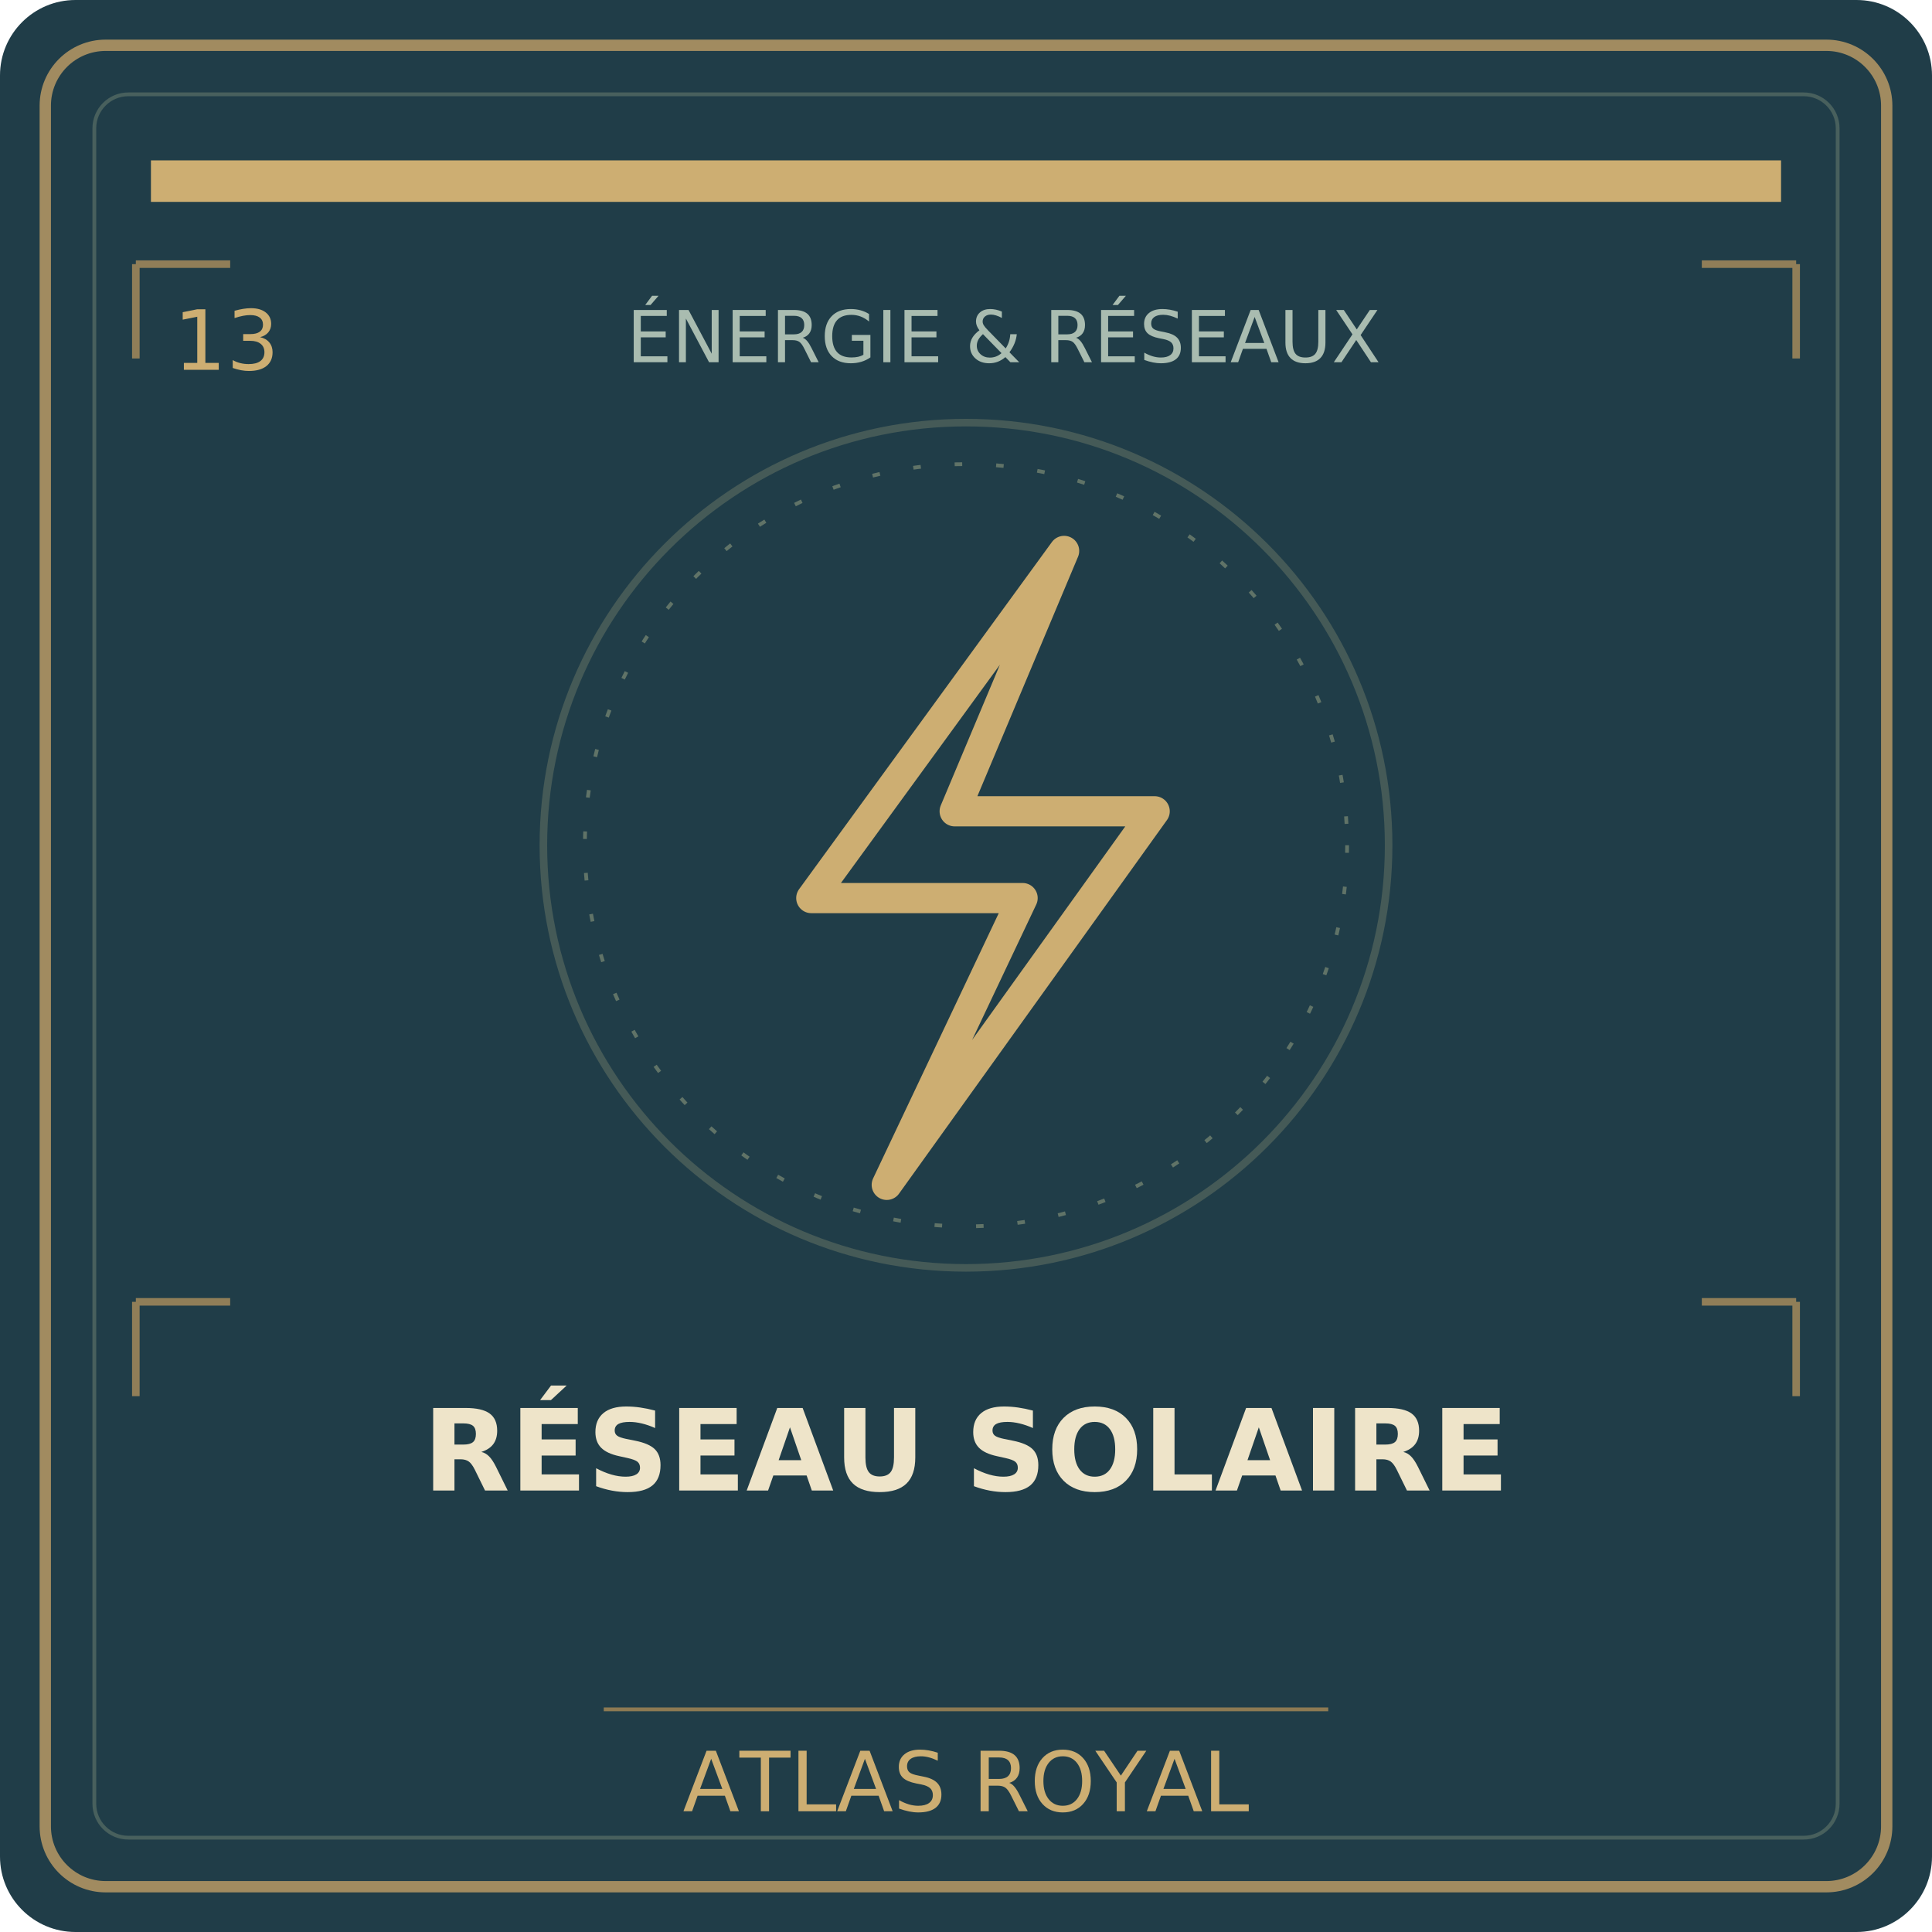
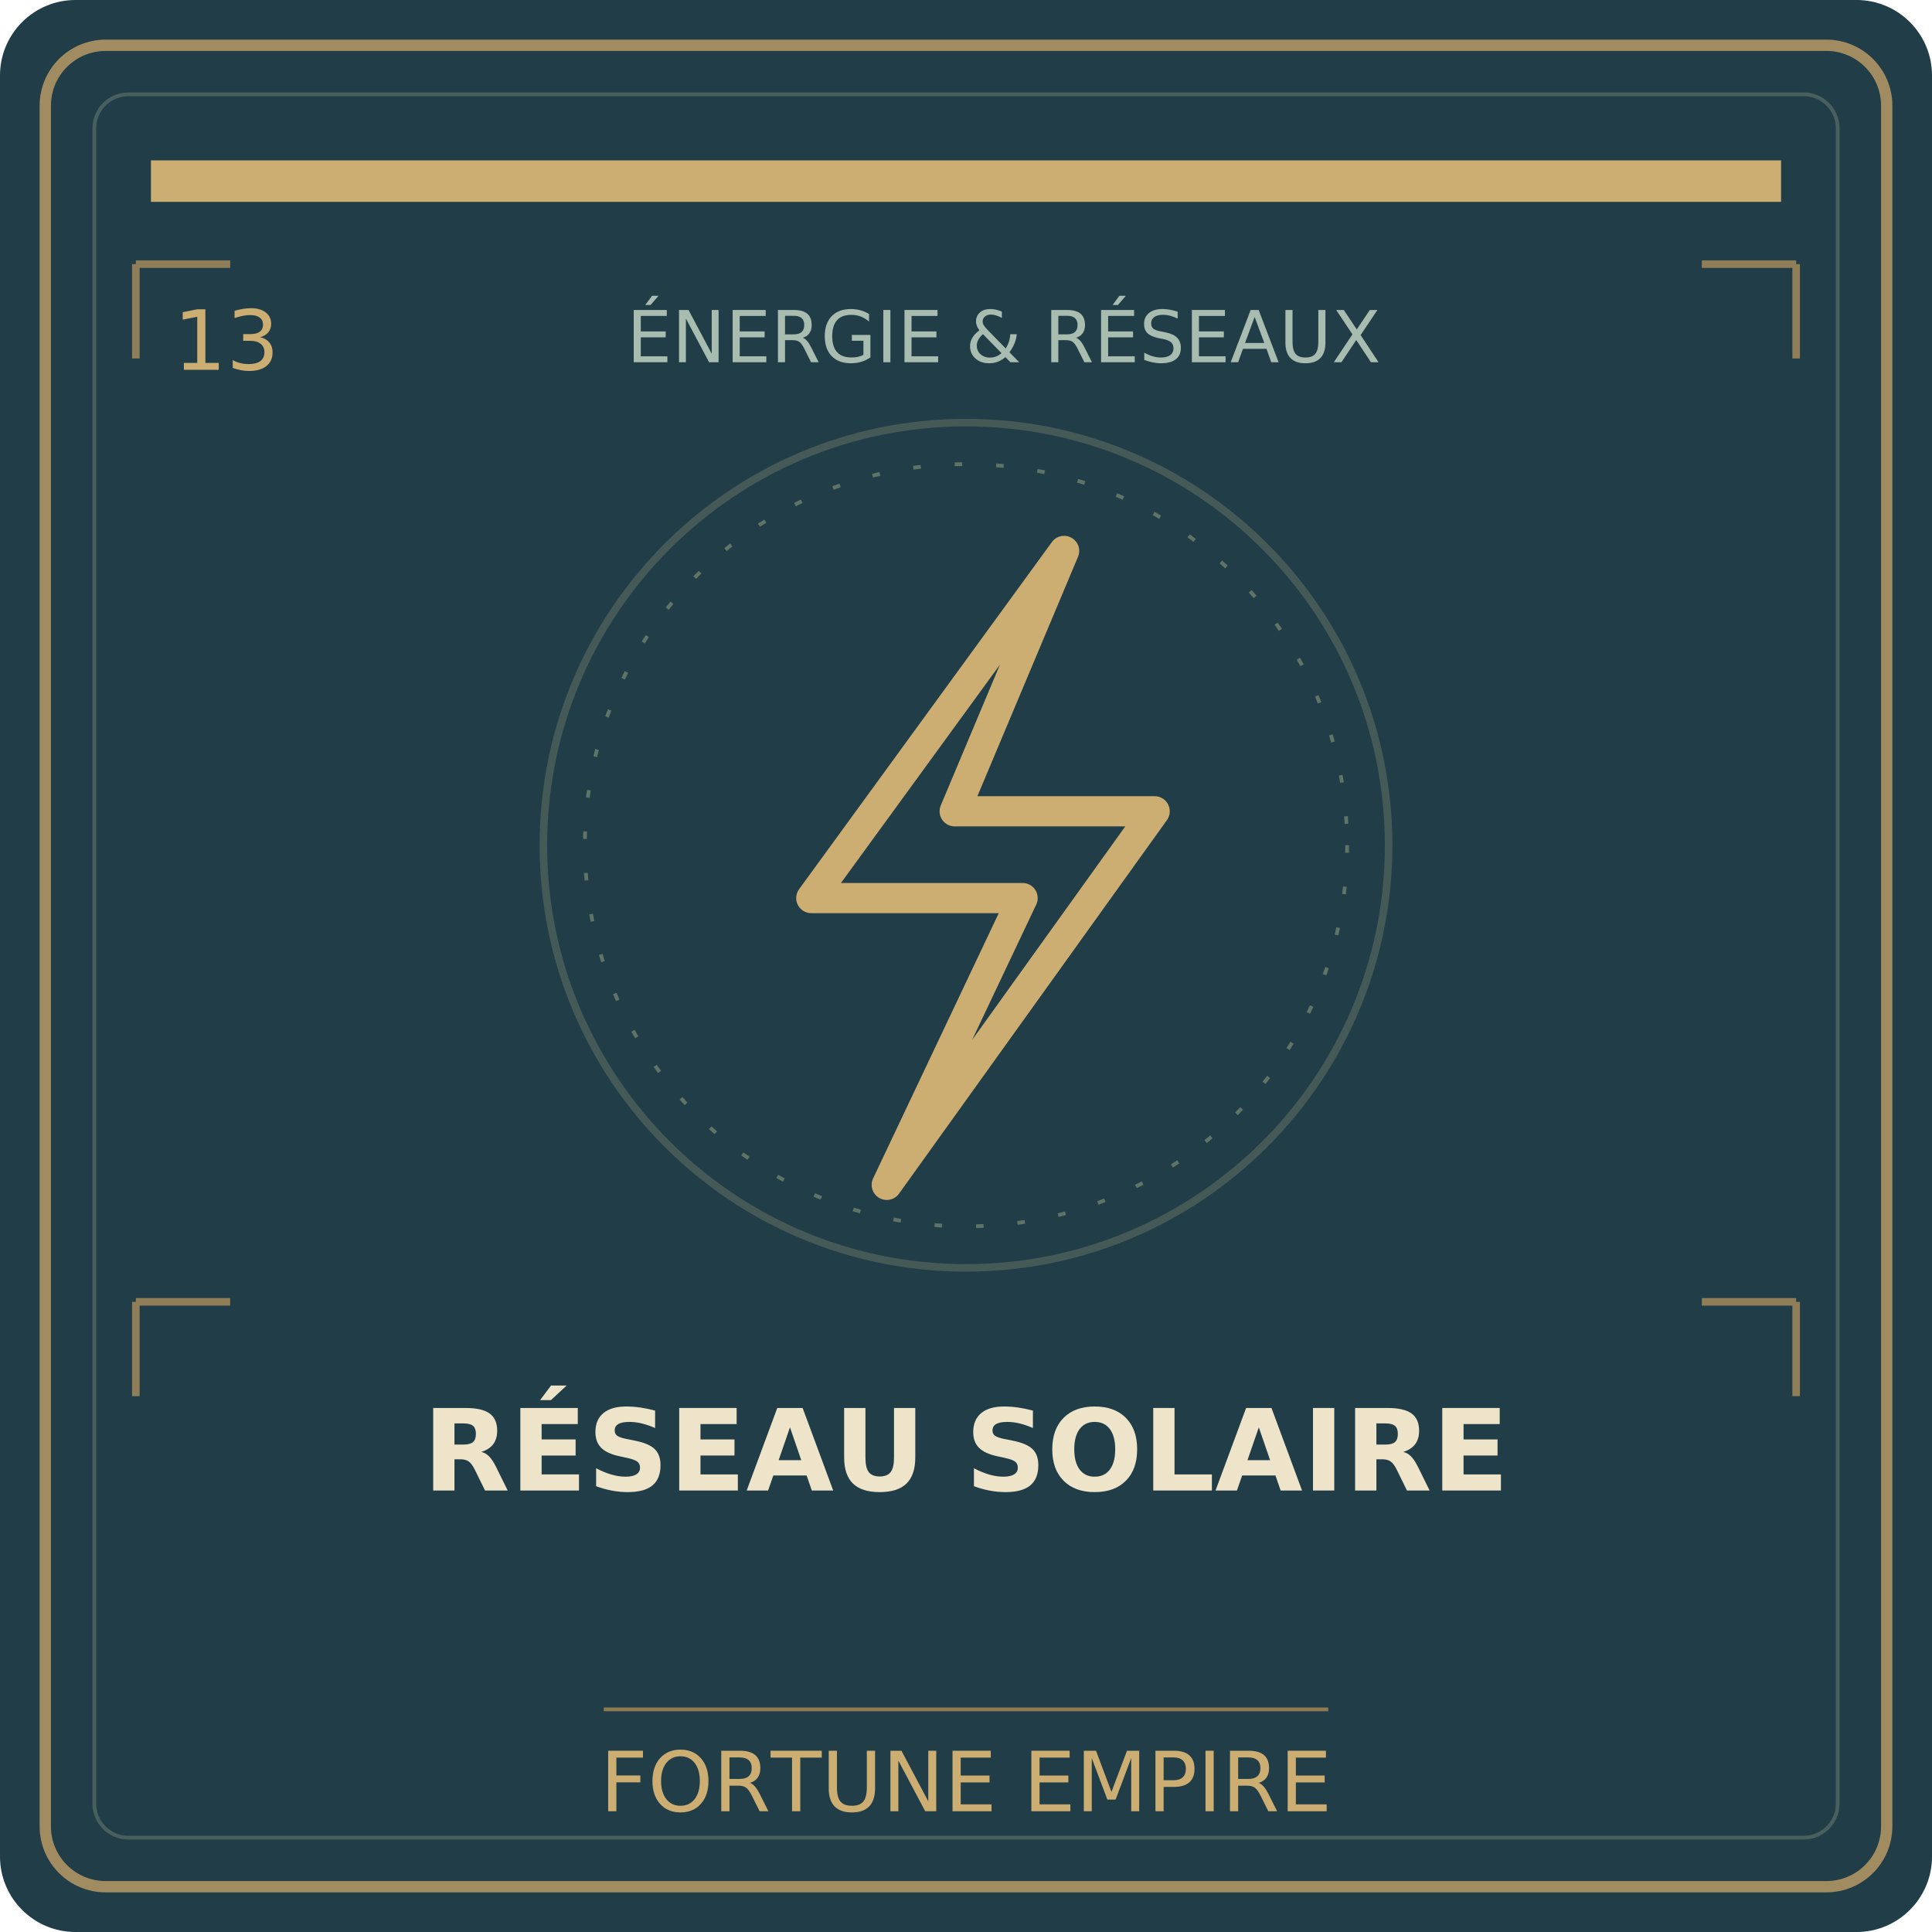
<svg xmlns="http://www.w3.org/2000/svg" width="768" height="768" viewBox="0 0 512 512" font-family="DejaVu Sans, sans-serif">
  <rect width="512" height="512" rx="20" fill="#203d48" />
  <rect x="12" y="12" width="488" height="488" rx="16" fill="none" stroke="#a18b60" stroke-width="3" />
  <rect x="25" y="25" width="462" height="462" rx="9" fill="none" stroke="#48605d" />
  <path d="M40 48H472" stroke="#CDAE72" stroke-width="11" />
  <path d="M36 70h25m-25 0v25M476 70h-25m25 0v25" stroke="#907e58" stroke-width="2" fill="none" />
  <path d="M36 345h25m-25 0v25M476 345h-25m25 0v25" stroke="#907e58" stroke-width="2" fill="none" />
  <g fill="#CDAE72" aria-label="13" transform="translate(46.00293 98)">
    <path d="M254 170H584V1309L225 1237V1421L582 1493H784V170H1114V0H254Z" transform="translate(0 0) scale(0.01074219 -0.01074219)" />
    <path d="M831 805Q976 774 1057.5 676.0Q1139 578 1139 434Q1139 213 987.0 92.0Q835 -29 555 -29Q461 -29 361.5 -10.5Q262 8 156 45V240Q240 191 340.0 166.0Q440 141 549 141Q739 141 838.5 216.0Q938 291 938 434Q938 566 845.5 640.5Q753 715 588 715H414V881H596Q745 881 824.0 940.5Q903 1000 903 1112Q903 1227 821.5 1288.5Q740 1350 588 1350Q505 1350 410.0 1332.0Q315 1314 201 1276V1456Q316 1488 416.5 1504.0Q517 1520 606 1520Q836 1520 970.0 1415.5Q1104 1311 1104 1133Q1104 1009 1033.0 923.5Q962 838 831 805Z" transform="translate(13.99707 0) scale(0.01074219 -0.01074219)" />
  </g>
  <g fill="#a9bcb0" aria-label="ÉNERGIE &amp; RÉSEAUX" transform="translate(166.0784 96)">
    <path d="M201 1493H1145V1323H403V881H1114V711H403V170H1163V0H201ZM725 1899H910L682 1635H529Z" transform="translate(0 0) scale(0.009277344 -0.009277344)" />
    <path d="M201 1493H473L1135 244V1493H1331V0H1059L397 1249V0H201Z" transform="translate(12.00488 0) scale(0.009277344 -0.009277344)" />
    <path d="M201 1493H1145V1323H403V881H1114V711H403V170H1163V0H201Z" transform="translate(26.21777 0) scale(0.009277344 -0.009277344)" />
    <path d="M909 700Q974 678 1035.5 606.0Q1097 534 1159 408L1364 0H1147L956 383Q882 533 812.5 582.0Q743 631 623 631H403V0H201V1493H657Q913 1493 1039.0 1386.0Q1165 1279 1165 1063Q1165 922 1099.5 829.0Q1034 736 909 700ZM403 1327V797H657Q803 797 877.5 864.5Q952 932 952 1063Q952 1194 877.5 1260.5Q803 1327 657 1327Z" transform="translate(38.22266 0) scale(0.009277344 -0.009277344)" />
    <path d="M1219 213V614H889V780H1419V139Q1302 56 1161.0 13.5Q1020 -29 860 -29Q510 -29 312.5 175.5Q115 380 115 745Q115 1111 312.5 1315.5Q510 1520 860 1520Q1006 1520 1137.5 1484.0Q1269 1448 1380 1378V1163Q1268 1258 1142.0 1306.0Q1016 1354 877 1354Q603 1354 465.5 1201.0Q328 1048 328 745Q328 443 465.5 290.0Q603 137 877 137Q984 137 1068.0 155.5Q1152 174 1219 213Z" transform="translate(51.42432 0) scale(0.009277344 -0.009277344)" />
    <path d="M201 1493H403V0H201Z" transform="translate(66.14746 0) scale(0.009277344 -0.009277344)" />
    <path d="M201 1493H1145V1323H403V881H1114V711H403V170H1163V0H201Z" transform="translate(71.75098 0) scale(0.009277344 -0.009277344)" />
    <path d="M498 803Q407 722 364.5 641.5Q322 561 322 473Q322 327 428.0 230.0Q534 133 694 133Q789 133 872.0 164.5Q955 196 1028 260ZM639 915 1147 395Q1206 484 1239.0 585.5Q1272 687 1278 801H1464Q1452 669 1400.0 540.0Q1348 411 1255 285L1534 0H1282L1139 147Q1035 58 921.0 14.5Q807 -29 676 -29Q435 -29 282.0 108.5Q129 246 129 461Q129 589 196.0 701.5Q263 814 397 913Q349 976 324.0 1038.5Q299 1101 299 1161Q299 1323 410.0 1421.5Q521 1520 705 1520Q788 1520 870.5 1502.0Q953 1484 1038 1448V1266Q951 1313 872.0 1337.5Q793 1362 725 1362Q620 1362 554.5 1306.5Q489 1251 489 1163Q489 1112 518.5 1060.5Q548 1009 639 915Z" transform="translate(89.79541 0) scale(0.009277344 -0.009277344)" />
    <path d="M909 700Q974 678 1035.5 606.0Q1097 534 1159 408L1364 0H1147L956 383Q882 533 812.5 582.0Q743 631 623 631H403V0H201V1493H657Q913 1493 1039.0 1386.0Q1165 1279 1165 1063Q1165 922 1099.5 829.0Q1034 736 909 700ZM403 1327V797H657Q803 797 877.5 864.5Q952 932 952 1063Q952 1194 877.5 1260.5Q803 1327 657 1327Z" transform="translate(110.6509 0) scale(0.009277344 -0.009277344)" />
    <path d="M201 1493H1145V1323H403V881H1114V711H403V170H1163V0H201ZM725 1899H910L682 1635H529Z" transform="translate(123.8525 0) scale(0.009277344 -0.009277344)" />
    <path d="M1096 1444V1247Q981 1302 879.0 1329.0Q777 1356 682 1356Q517 1356 427.5 1292.0Q338 1228 338 1110Q338 1011 397.5 960.5Q457 910 623 879L745 854Q971 811 1078.5 702.5Q1186 594 1186 412Q1186 195 1040.5 83.0Q895 -29 614 -29Q508 -29 388.5 -5.0Q269 19 141 66V274Q264 205 382.0 170.0Q500 135 614 135Q787 135 881.0 203.0Q975 271 975 397Q975 507 907.5 569.0Q840 631 686 662L563 686Q337 731 236.0 827.0Q135 923 135 1094Q135 1292 274.5 1406.0Q414 1520 659 1520Q764 1520 873.0 1501.0Q982 1482 1096 1444Z" transform="translate(135.8574 0) scale(0.009277344 -0.009277344)" />
    <path d="M201 1493H1145V1323H403V881H1114V711H403V170H1163V0H201Z" transform="translate(147.918 0) scale(0.009277344 -0.009277344)" />
    <path d="M700 1294 426 551H975ZM586 1493H815L1384 0H1174L1038 383H365L229 0H16Z" transform="translate(159.9229 0) scale(0.009277344 -0.009277344)" />
    <path d="M178 1493H381V586Q381 346 468.0 240.5Q555 135 750 135Q944 135 1031.0 240.5Q1118 346 1118 586V1493H1321V561Q1321 269 1176.5 120.0Q1032 -29 750 -29Q467 -29 322.5 120.0Q178 269 178 561Z" transform="translate(172.9204 0) scale(0.009277344 -0.009277344)" />
    <path d="M129 1493H346L717 938L1090 1493H1307L827 776L1339 0H1122L702 635L279 0H61L594 797Z" transform="translate(186.8271 0) scale(0.009277344 -0.009277344)" />
  </g>
  <circle cx="256" cy="224" r="112" fill="none" stroke="#455a57" stroke-width="2" />
  <circle cx="256" cy="224" r="101" fill="none" stroke="#607367" stroke-width="1" stroke-dasharray="2 9" />
  <path d="M282 146L215 238H271L235 314L306 215H253Z" stroke="#CDAE72" stroke-width="8" stroke-linecap="round" stroke-linejoin="round" fill="none" />
  <g fill="#eee4c9" aria-label="RÉSEAU SOLAIRE" transform="translate(112.0425 395)">
    <path d="M735 831Q856 831 908.5 876.0Q961 921 961 1024Q961 1126 908.5 1170.0Q856 1214 735 1214H573V831ZM573 565V0H188V1493H776Q1071 1493 1208.5 1394.0Q1346 1295 1346 1081Q1346 933 1274.5 838.0Q1203 743 1059 698Q1138 680 1200.5 616.5Q1263 553 1327 424L1536 0H1126L944 371Q889 483 832.5 524.0Q776 565 682 565Z" transform="translate(0 0) scale(0.01464844 -0.01464844)" />
    <path d="M188 1493H1227V1202H573V924H1188V633H573V291H1249V0H188ZM743 1899H1026L741 1635H545Z" transform="translate(23.10059 0) scale(0.01464844 -0.01464844)" />
    <path d="M1227 1446V1130Q1104 1185 987.0 1213.0Q870 1241 766 1241Q628 1241 562.0 1203.0Q496 1165 496 1085Q496 1025 540.5 991.5Q585 958 702 934L866 901Q1115 851 1220.0 749.0Q1325 647 1325 459Q1325 212 1178.5 91.5Q1032 -29 731 -29Q589 -29 446.0 -2.0Q303 25 160 78V403Q303 327 436.5 288.5Q570 250 694 250Q820 250 887.0 292.0Q954 334 954 412Q954 482 908.5 520.0Q863 558 727 588L578 621Q354 669 250.5 774.0Q147 879 147 1057Q147 1280 291.0 1400.0Q435 1520 705 1520Q828 1520 958.0 1501.5Q1088 1483 1227 1446Z" transform="translate(43.59375 0) scale(0.01464844 -0.01464844)" />
    <path d="M188 1493H1227V1202H573V924H1188V633H573V291H1249V0H188Z" transform="translate(65.2002 0) scale(0.01464844 -0.01464844)" />
    <path d="M1094 272H492L397 0H10L563 1493H1022L1575 0H1188ZM588 549H997L793 1143Z" transform="translate(85.69336 0) scale(0.01464844 -0.01464844)" />
    <path d="M188 1493H573V598Q573 413 633.5 333.5Q694 254 831 254Q969 254 1029.5 333.5Q1090 413 1090 598V1493H1475V598Q1475 281 1316.0 126.0Q1157 -29 831 -29Q506 -29 347.0 126.0Q188 281 188 598Z" transform="translate(108.9111 0) scale(0.01464844 -0.01464844)" />
    <path d="M1227 1446V1130Q1104 1185 987.0 1213.0Q870 1241 766 1241Q628 1241 562.0 1203.0Q496 1165 496 1085Q496 1025 540.5 991.5Q585 958 702 934L866 901Q1115 851 1220.0 749.0Q1325 647 1325 459Q1325 212 1178.5 91.5Q1032 -29 731 -29Q589 -29 446.0 -2.0Q303 25 160 78V403Q303 327 436.5 288.5Q570 250 694 250Q820 250 887.0 292.0Q954 334 954 412Q954 482 908.5 520.0Q863 558 727 588L578 621Q354 669 250.5 774.0Q147 879 147 1057Q147 1280 291.0 1400.0Q435 1520 705 1520Q828 1520 958.0 1501.5Q1088 1483 1227 1446Z" transform="translate(143.7158 0) scale(0.01464844 -0.01464844)" />
    <path d="M870 1241Q694 1241 597.0 1111.0Q500 981 500 745Q500 510 597.0 380.0Q694 250 870 250Q1047 250 1144.0 380.0Q1241 510 1241 745Q1241 981 1144.0 1111.0Q1047 1241 870 1241ZM870 1520Q1230 1520 1434.0 1314.0Q1638 1108 1638 745Q1638 383 1434.0 177.0Q1230 -29 870 -29Q511 -29 306.5 177.0Q102 383 102 745Q102 1108 306.5 1314.0Q511 1520 870 1520Z" transform="translate(165.3223 0) scale(0.01464844 -0.01464844)" />
    <path d="M188 1493H573V291H1249V0H188Z" transform="translate(190.8252 0) scale(0.01464844 -0.01464844)" />
    <path d="M1094 272H492L397 0H10L563 1493H1022L1575 0H1188ZM588 549H997L793 1143Z" transform="translate(209.9414 0) scale(0.01464844 -0.01464844)" />
    <path d="M188 1493H573V0H188Z" transform="translate(233.1592 0) scale(0.01464844 -0.01464844)" />
    <path d="M735 831Q856 831 908.5 876.0Q961 921 961 1024Q961 1126 908.5 1170.0Q856 1214 735 1214H573V831ZM573 565V0H188V1493H776Q1071 1493 1208.5 1394.0Q1346 1295 1346 1081Q1346 933 1274.5 838.0Q1203 743 1059 698Q1138 680 1200.5 616.5Q1263 553 1327 424L1536 0H1126L944 371Q889 483 832.5 524.0Q776 565 682 565Z" transform="translate(244.3213 0) scale(0.01464844 -0.01464844)" />
    <path d="M188 1493H1227V1202H573V924H1188V633H573V291H1249V0H188Z" transform="translate(267.4219 0) scale(0.01464844 -0.01464844)" />
  </g>
  <path d="M160 453H352" stroke="#8d7a53" />
-   <g fill="#CDAE72" aria-label="ATLAS ROYAL" transform="translate(180.9497 480)">
-     <path d="M700 1294 426 551H975ZM586 1493H815L1384 0H1174L1038 383H365L229 0H16Z" transform="translate(0 0) scale(0.01074219 -0.01074219)" />
-     <path d="M-6 1493H1257V1323H727V0H524V1323H-6Z" transform="translate(15.0498 0) scale(0.01074219 -0.01074219)" />
-     <path d="M201 1493H403V170H1130V0H201Z" transform="translate(28.48828 0) scale(0.01074219 -0.01074219)" />
-     <path d="M700 1294 426 551H975ZM586 1493H815L1384 0H1174L1038 383H365L229 0H16Z" transform="translate(40.74512 0) scale(0.01074219 -0.01074219)" />
-     <path d="M1096 1444V1247Q981 1302 879.0 1329.0Q777 1356 682 1356Q517 1356 427.5 1292.0Q338 1228 338 1110Q338 1011 397.5 960.5Q457 910 623 879L745 854Q971 811 1078.5 702.5Q1186 594 1186 412Q1186 195 1040.5 83.0Q895 -29 614 -29Q508 -29 388.5 -5.0Q269 19 141 66V274Q264 205 382.0 170.0Q500 135 614 135Q787 135 881.0 203.0Q975 271 975 397Q975 507 907.5 569.0Q840 631 686 662L563 686Q337 731 236.0 827.0Q135 923 135 1094Q135 1292 274.5 1406.0Q414 1520 659 1520Q764 1520 873.0 1501.0Q982 1482 1096 1444Z" transform="translate(55.79492 0) scale(0.01074219 -0.01074219)" />
-     <path d="M909 700Q974 678 1035.5 606.0Q1097 534 1159 408L1364 0H1147L956 383Q882 533 812.5 582.0Q743 631 623 631H403V0H201V1493H657Q913 1493 1039.0 1386.0Q1165 1279 1165 1063Q1165 922 1099.5 829.0Q1034 736 909 700ZM403 1327V797H657Q803 797 877.5 864.5Q952 932 952 1063Q952 1194 877.5 1260.5Q803 1327 657 1327Z" transform="translate(76.75293 0) scale(0.01074219 -0.01074219)" />
-     <path d="M807 1356Q587 1356 457.5 1192.0Q328 1028 328 745Q328 463 457.5 299.0Q587 135 807 135Q1027 135 1155.5 299.0Q1284 463 1284 745Q1284 1028 1155.5 1192.0Q1027 1356 807 1356ZM807 1520Q1121 1520 1309.0 1309.5Q1497 1099 1497 745Q1497 392 1309.0 181.5Q1121 -29 807 -29Q492 -29 303.5 181.0Q115 391 115 745Q115 1099 303.5 1309.5Q492 1520 807 1520Z" transform="translate(92.03906 0) scale(0.01074219 -0.01074219)" />
-     <path d="M-4 1493H213L627 879L1038 1493H1255L727 711V0H524V711Z" transform="translate(109.3555 0) scale(0.01074219 -0.01074219)" />
-     <path d="M700 1294 426 551H975ZM586 1493H815L1384 0H1174L1038 383H365L229 0H16Z" transform="translate(122.7939 0) scale(0.01074219 -0.01074219)" />
-     <path d="M201 1493H403V170H1130V0H201Z" transform="translate(137.8438 0) scale(0.01074219 -0.01074219)" />
+   <g fill="#CDAE72" aria-label="FORTUNE EMPIRE" transform="translate(159.0142 480)">
+     <path d="M201 1493H1059V1323H403V883H995V713H403V0H201Z" transform="translate(0 0) scale(0.01074219 -0.01074219)" />
+     <path d="M807 1356Q587 1356 457.5 1192.0Q328 1028 328 745Q328 463 457.5 299.0Q587 135 807 135Q1027 135 1155.5 299.0Q1284 463 1284 745Q1284 1028 1155.5 1192.0Q1027 1356 807 1356ZM807 1520Q1121 1520 1309.0 1309.5Q1497 1099 1497 745Q1497 392 1309.0 181.5Q1121 -29 807 -29Q492 -29 303.5 181.0Q115 391 115 745Q115 1099 303.5 1309.5Q492 1520 807 1520Z" transform="translate(12.6543 0) scale(0.01074219 -0.01074219)" />
+     <path d="M909 700Q974 678 1035.5 606.0Q1097 534 1159 408L1364 0H1147L956 383Q882 533 812.5 582.0Q743 631 623 631H403V0H201V1493H657Q913 1493 1039.0 1386.0Q1165 1279 1165 1063Q1165 922 1099.5 829.0Q1034 736 909 700ZM403 1327V797H657Q803 797 877.5 864.5Q952 932 952 1063Q952 1194 877.5 1260.5Q803 1327 657 1327Z" transform="translate(29.9707 0) scale(0.01074219 -0.01074219)" />
+     <path d="M-6 1493H1257V1323H727V0H524V1323H-6Z" transform="translate(45.25684 0) scale(0.01074219 -0.01074219)" />
+     <path d="M178 1493H381V586Q381 346 468.0 240.5Q555 135 750 135Q944 135 1031.0 240.5Q1118 346 1118 586V1493H1321V561Q1321 269 1176.5 120.0Q1032 -29 750 -29Q467 -29 322.5 120.0Q178 269 178 561Z" transform="translate(58.69531 0) scale(0.01074219 -0.01074219)" />
+     <path d="M201 1493H473L1135 244V1493H1331V0H1059L397 1249V0H201Z" transform="translate(74.79785 0) scale(0.01074219 -0.01074219)" />
+     <path d="M201 1493H1145V1323H403V881H1114V711H403V170H1163V0H201Z" transform="translate(91.25488 0) scale(0.01074219 -0.01074219)" />
+     <path d="M201 1493H1145V1323H403V881H1114V711H403V170H1163V0H201Z" transform="translate(112.1484 0) scale(0.01074219 -0.01074219)" />
+     <path d="M201 1493H502L883 477L1266 1493H1567V0H1370V1311L985 287H782L397 1311V0H201Z" transform="translate(126.0488 0) scale(0.01074219 -0.01074219)" />
+     <path d="M403 1327V766H657Q798 766 875.0 839.0Q952 912 952 1047Q952 1181 875.0 1254.0Q798 1327 657 1327ZM201 1493H657Q908 1493 1036.5 1379.5Q1165 1266 1165 1047Q1165 826 1036.5 713.0Q908 600 657 600H403V0H201Z" transform="translate(145.0303 0) scale(0.01074219 -0.01074219)" />
+     <path d="M201 1493H403V0H201Z" transform="translate(158.2969 0) scale(0.01074219 -0.01074219)" />
+     <path d="M909 700Q974 678 1035.5 606.0Q1097 534 1159 408L1364 0H1147L956 383Q882 533 812.5 582.0Q743 631 623 631H403V0H201V1493H657Q913 1493 1039.0 1386.0Q1165 1279 1165 1063Q1165 922 1099.5 829.0Q1034 736 909 700ZM403 1327V797H657Q803 797 877.5 864.5Q952 932 952 1063Q952 1194 877.5 1260.5Q803 1327 657 1327Z" transform="translate(164.7852 0) scale(0.01074219 -0.01074219)" />
+     <path d="M201 1493H1145V1323H403V881H1114V711H403V170H1163V0H201Z" transform="translate(180.0713 0) scale(0.01074219 -0.01074219)" />
  </g>
</svg>
